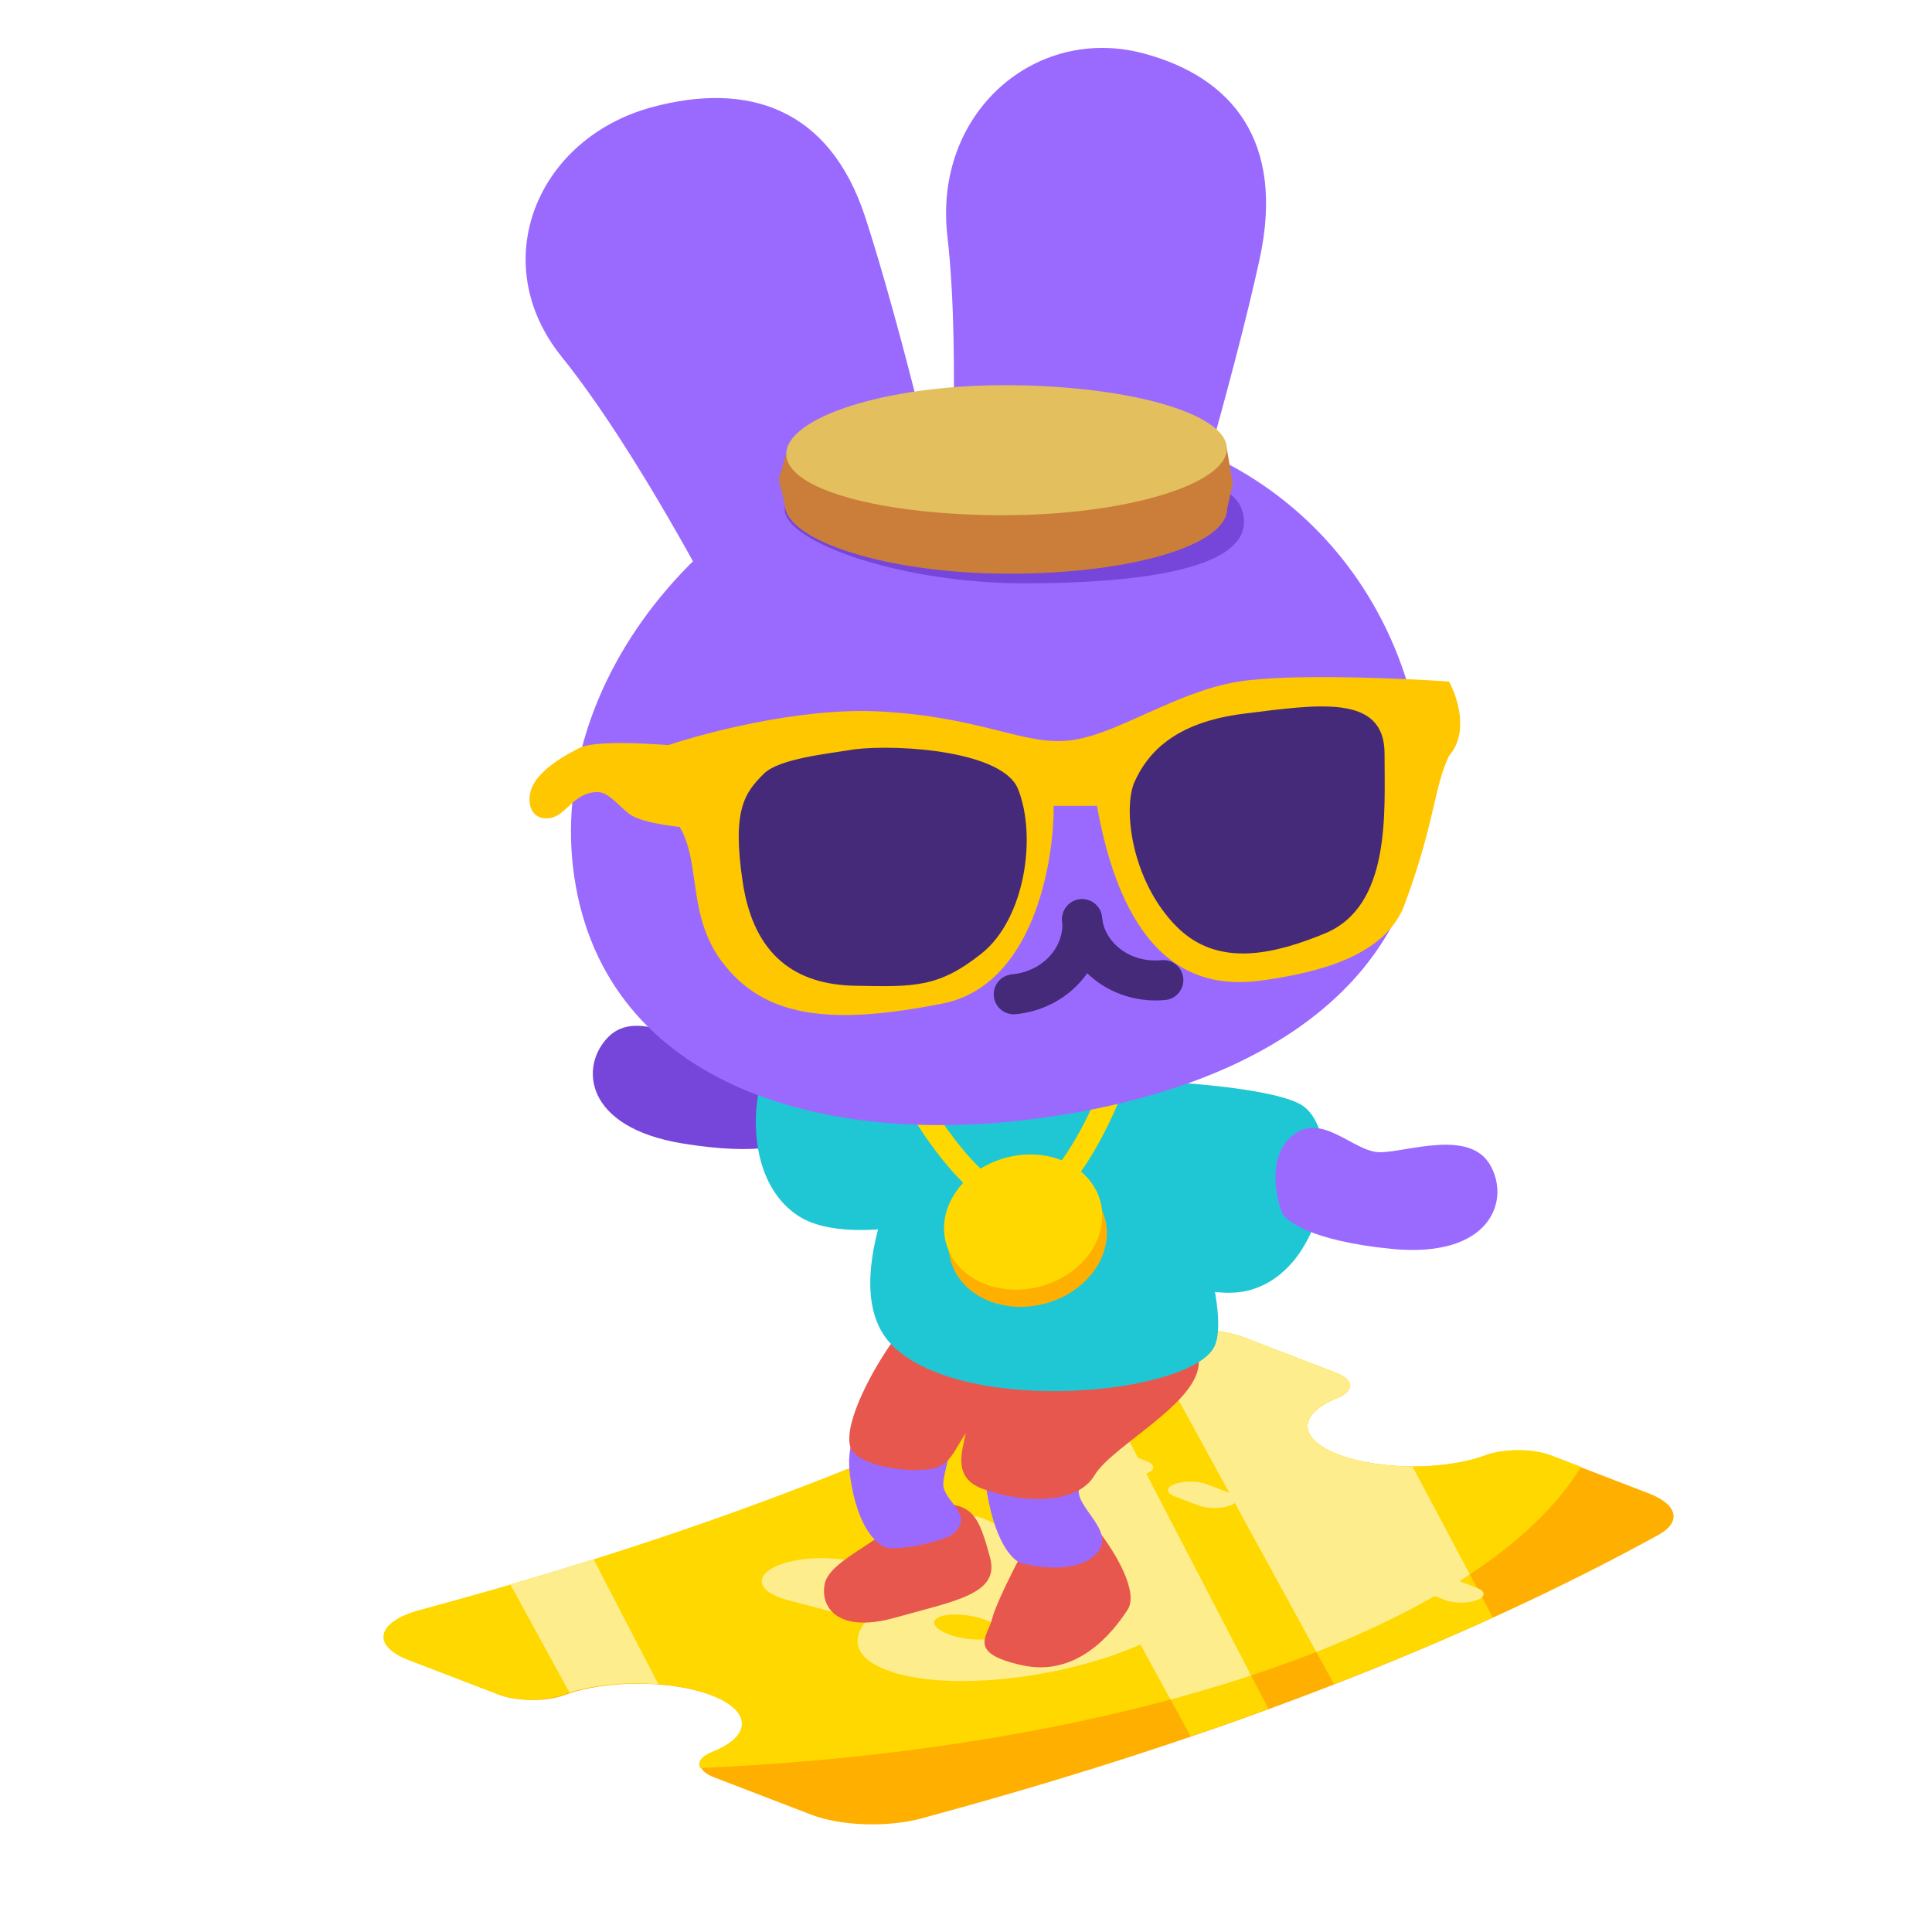
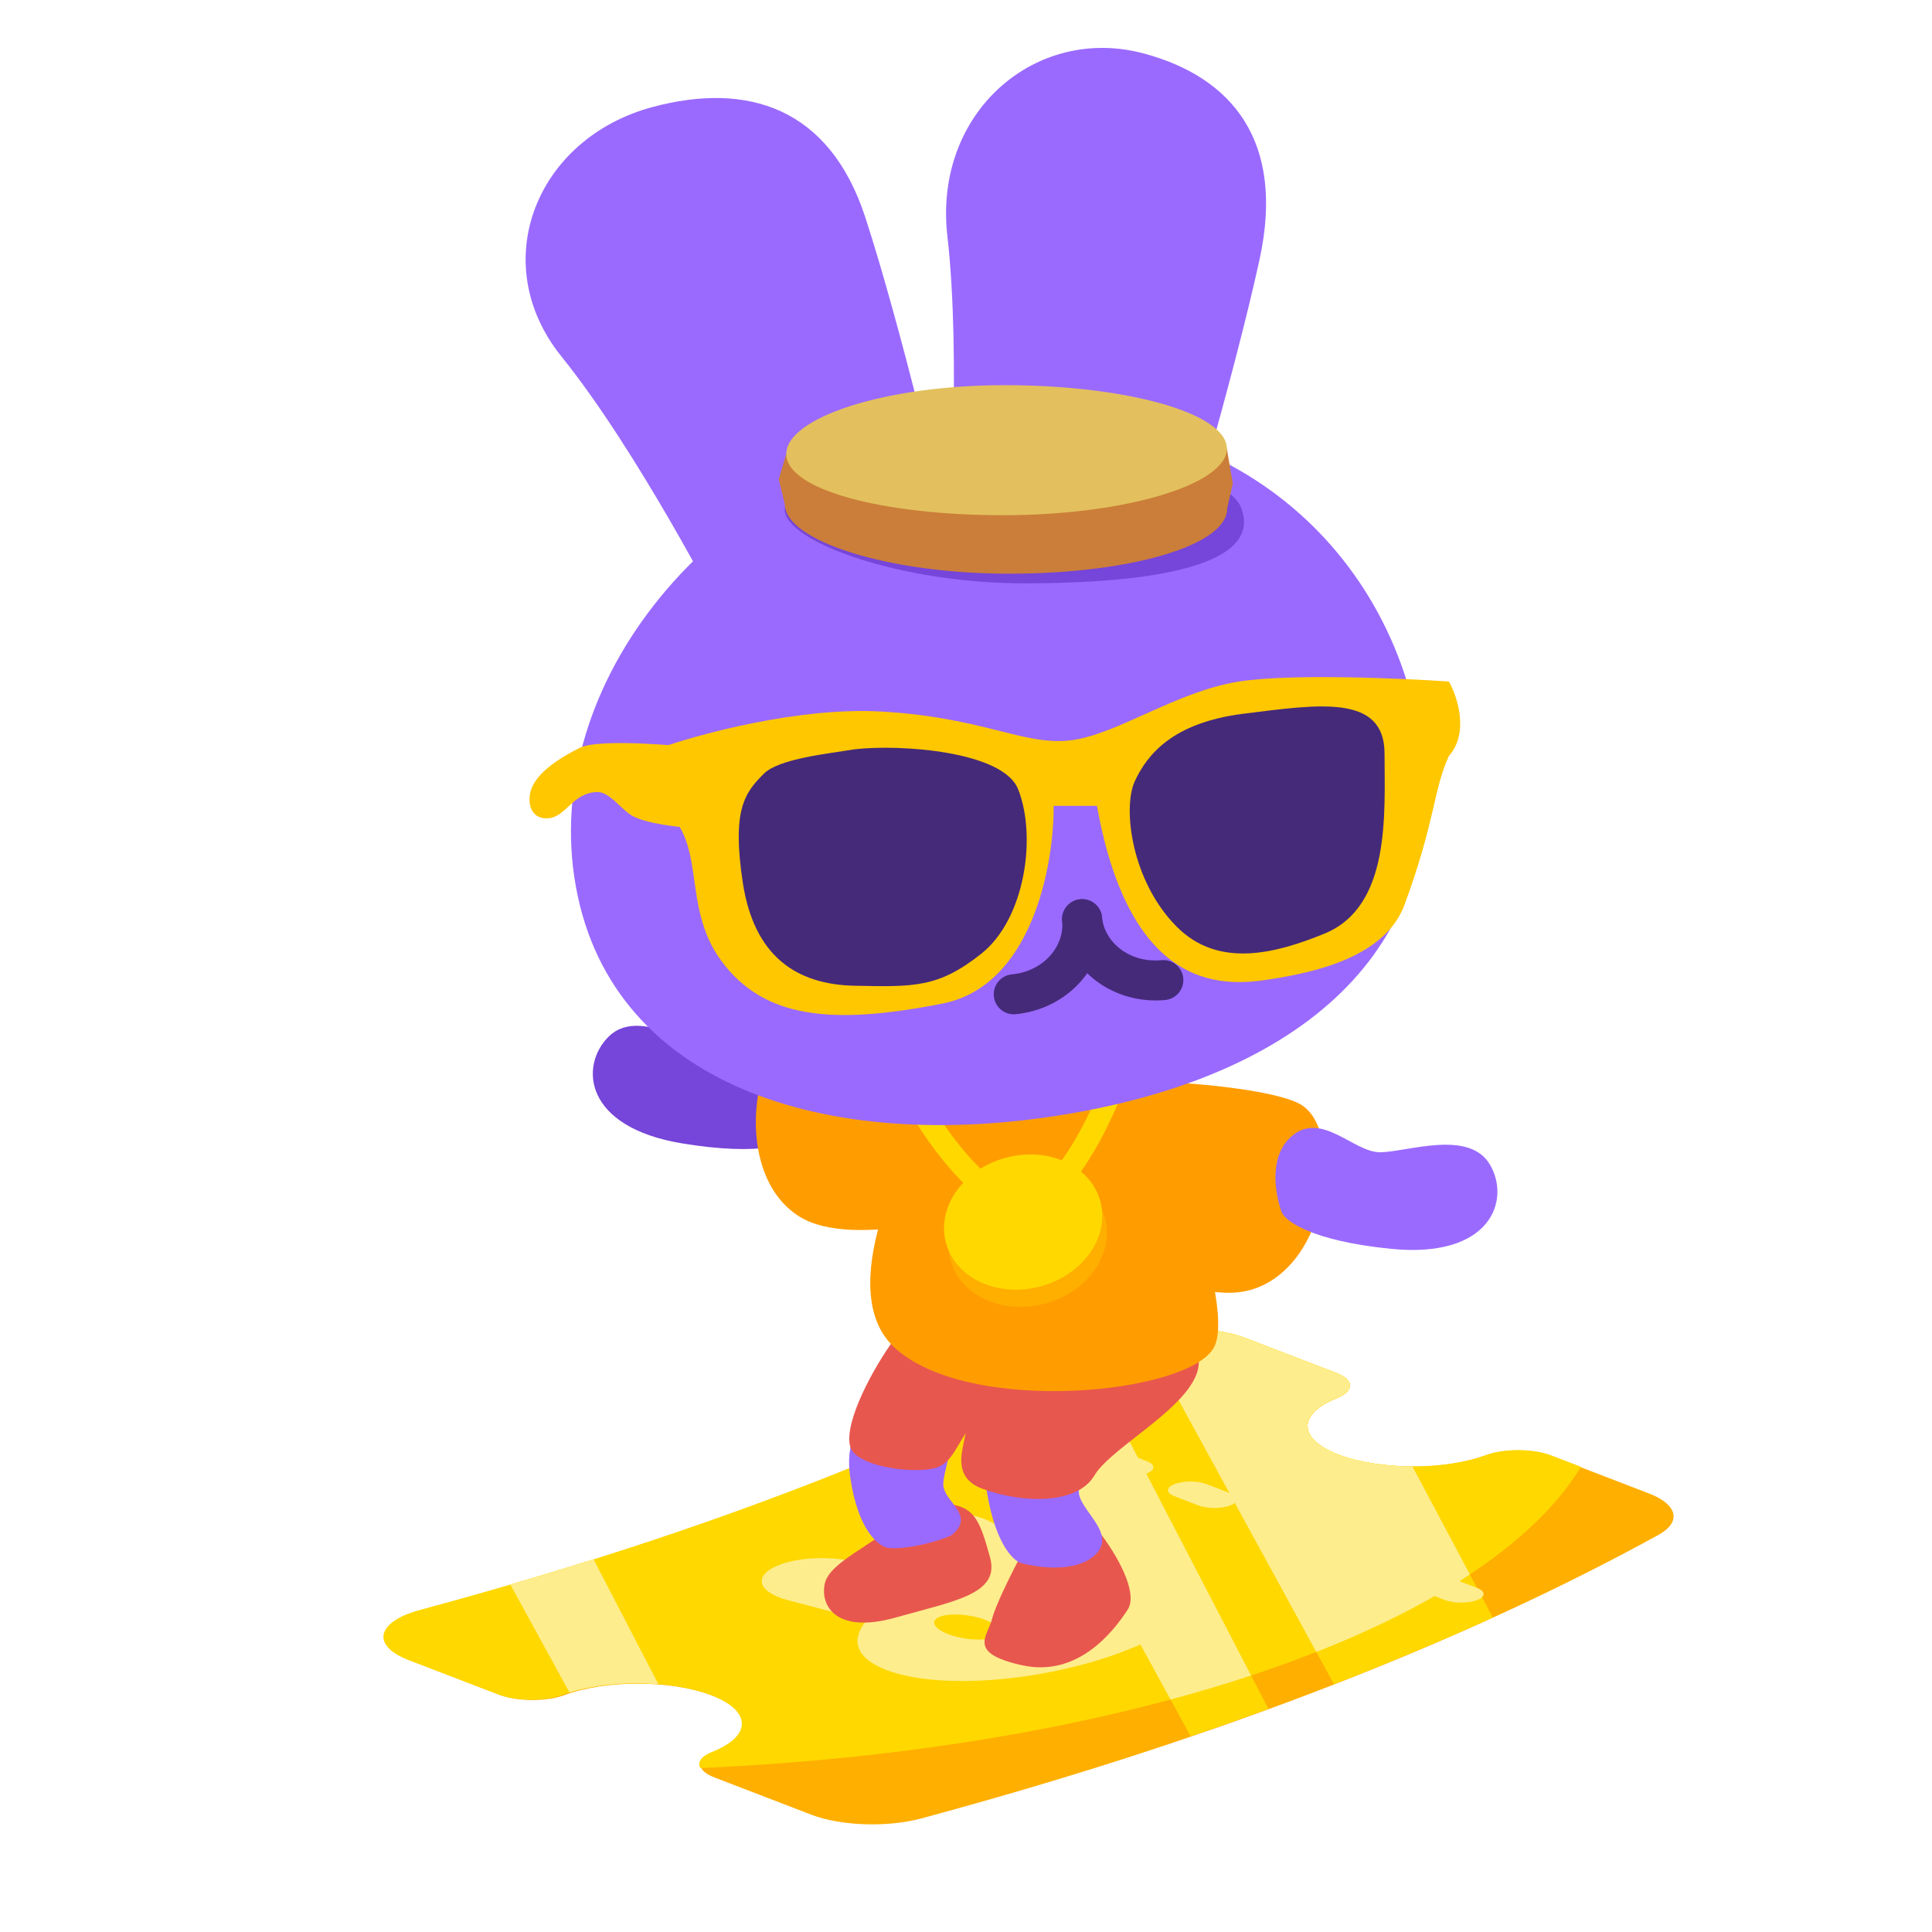
<svg xmlns="http://www.w3.org/2000/svg" width="191" height="191" fill="none" viewBox="0 0 191 191">
  <path fill="#FFAF00" d="M70.593 175.705C68.82 175.023 68.794 173.92 70.536 173.226C74.465 171.661 74.421 169.166 70.406 167.621C66.39 166.076 59.906 166.06 55.838 167.571C54.034 168.241 51.167 168.232 49.395 167.549L40.564 164.152C36.875 162.733 37.384 160.379 41.631 159.214L43.765 158.628C69.69 151.515 92.269 142.752 110.528 132.715C113.467 131.1 119.485 130.897 123.109 132.291L132.097 135.749C133.867 136.43 133.895 137.531 132.159 138.225C128.246 139.79 128.294 142.281 132.305 143.824C136.315 145.367 142.789 145.385 146.857 143.88C148.662 143.212 151.524 143.222 153.294 143.904L163.011 147.642C165.87 148.742 166.264 150.472 163.945 151.747C144.626 162.366 120.737 171.638 93.307 179.164L91.175 179.749C87.782 180.68 83.139 180.531 80.193 179.398L70.593 175.705Z" />
  <path fill="#FFD800" fill-rule="evenodd" d="M69.236 174.794C68.913 174.234 69.306 173.625 70.42 173.183C74.356 171.619 74.313 169.126 70.289 167.582C66.265 166.038 59.767 166.021 55.691 167.532C53.883 168.201 51.01 168.192 49.234 167.51L40.385 164.115C36.688 162.697 37.198 160.344 41.454 159.179L43.593 158.594C69.572 151.485 92.198 142.727 110.496 132.696C113.441 131.082 119.471 130.879 123.103 132.273L132.109 135.728C133.883 136.409 133.911 137.509 132.172 138.203C128.25 139.767 128.299 142.256 132.318 143.798C136.336 145.34 142.823 145.359 146.901 143.854C148.709 143.187 151.577 143.198 153.351 143.878L156.299 145.009C146.719 160.812 112.027 172.916 69.236 174.794Z" clip-rule="evenodd" />
  <path fill="#FFD800" fill-rule="evenodd" d="M139.632 144.969L147.581 159.912C142.57 162.187 137.331 164.385 131.875 166.501L112.908 131.819C116.05 131.072 120.294 131.195 123.103 132.273L132.109 135.728C133.884 136.409 133.911 137.509 132.172 138.203C128.25 139.767 128.299 142.256 132.318 143.798C134.339 144.574 136.984 144.964 139.632 144.969ZM99.474 138.335C102.205 137.03 104.858 135.699 107.43 134.344L125.397 168.938C122.875 169.858 120.311 170.761 117.706 171.646L99.474 138.335ZM50.459 156.654C53.242 155.843 55.983 155.012 58.682 154.162L65.089 166.498C62.063 166.253 58.808 166.528 56.298 167.323L50.459 156.654Z" clip-rule="evenodd" />
  <path fill="#FEED8D" fill-rule="evenodd" d="M145.313 155.647L139.632 144.969C137.595 144.965 135.561 144.733 133.81 144.274C133.285 144.136 132.784 143.978 132.318 143.798C128.299 142.256 128.25 139.767 132.172 138.203C133.911 137.509 133.884 136.409 132.109 135.728L123.103 132.273H123.103C121.476 131.648 119.367 131.344 117.27 131.344C115.747 131.344 114.23 131.505 112.908 131.819L130.133 163.316C135.977 161.018 141.086 158.443 145.313 155.647ZM123.685 165.641L107.43 134.344C104.858 135.699 102.205 137.03 99.474 138.335L115.721 168.019C118.479 167.277 121.137 166.483 123.685 165.641ZM65.089 166.498L58.682 154.162C55.983 155.012 53.242 155.843 50.459 156.654L56.298 167.323C56.612 167.224 56.938 167.133 57.273 167.049C59.618 166.467 62.441 166.283 65.089 166.498Z" clip-rule="evenodd" />
  <path fill="#FEED8D" fill-rule="evenodd" d="M103.142 140.53L105.109 141.284C105.978 141.618 105.978 142.158 105.109 142.492C104.24 142.825 102.831 142.825 101.962 142.492L99.995 141.737C99.126 141.404 99.126 140.863 99.995 140.53C100.864 140.196 102.273 140.196 103.142 140.53Z" clip-rule="evenodd" />
  <path fill="#FEED8D" fill-rule="evenodd" d="M111.403 143.699L113.37 144.454C114.239 144.787 114.239 145.328 113.37 145.661C112.501 145.995 111.092 145.995 110.223 145.661L108.256 144.907C107.387 144.573 107.387 144.033 108.256 143.699C109.125 143.366 110.534 143.366 111.403 143.699Z" clip-rule="evenodd" />
  <path fill="#FEED8D" fill-rule="evenodd" d="M121.63 148.831C120.761 149.164 119.352 149.164 118.483 148.831L116.123 147.925C115.254 147.592 115.254 147.051 116.123 146.718C116.992 146.384 118.401 146.384 119.27 146.718L121.63 147.623C122.499 147.957 122.499 148.497 121.63 148.831Z" clip-rule="evenodd" />
  <path fill="#FEED8D" fill-rule="evenodd" d="M129.891 152C129.022 152.334 127.613 152.334 126.744 152L124.384 151.095C123.515 150.761 123.515 150.221 124.384 149.887C125.253 149.554 126.662 149.554 127.531 149.887L129.891 150.793C130.76 151.126 130.76 151.667 129.891 152Z" clip-rule="evenodd" />
  <path fill="#FEED8D" fill-rule="evenodd" d="M135.792 153.057L137.759 153.812C138.628 154.145 138.628 154.686 137.759 155.019C136.89 155.352 135.481 155.352 134.612 155.019L132.645 154.264C131.776 153.931 131.776 153.39 132.645 153.057C133.514 152.724 134.923 152.724 135.792 153.057Z" clip-rule="evenodd" />
  <path fill="#FEED8D" fill-rule="evenodd" d="M144.052 156.226L146.019 156.981C146.888 157.315 146.888 157.855 146.019 158.189C145.15 158.522 143.741 158.522 142.872 158.189L140.905 157.434C140.036 157.101 140.036 156.56 140.905 156.226C141.774 155.893 143.183 155.893 144.052 156.226Z" clip-rule="evenodd" />
  <path fill="#FEED8D" fill-rule="evenodd" d="M88.906 153.377C86.588 152.487 86.588 151.045 88.906 150.156C91.532 149.148 95.899 149.303 97.999 150.479L103.287 153.439C107.902 152.871 112.8 152.947 116.045 154.192C118.963 155.311 119.405 156.961 118.416 158.533C117.416 160.123 114.887 161.797 111.168 163.224C107.45 164.651 103.085 165.622 98.941 166.005C94.844 166.385 90.545 166.215 87.627 165.095C84.401 163.857 84.188 161.992 85.639 160.232L77.89 158.194C74.826 157.389 74.422 155.713 77.049 154.705C79.367 153.816 83.125 153.816 85.443 154.705L90.812 156.765C91.344 156.526 91.908 156.292 92.504 156.063C93.08 155.842 93.669 155.633 94.27 155.435L88.906 153.377Z" clip-rule="evenodd" />
  <path fill="#FFD800" d="M97.425 160.149C98.9 160.715 99.273 161.489 98.26 161.877C97.246 162.266 95.229 162.123 93.755 161.557C92.281 160.992 91.907 160.218 92.921 159.829C93.934 159.44 95.951 159.583 97.425 160.149Z" />
  <path fill="#FFD800" d="M107.102 156.436C108.576 157.002 108.95 157.776 107.936 158.165C106.923 158.553 104.906 158.41 103.432 157.844C101.957 157.279 101.584 156.505 102.597 156.116C103.611 155.727 105.628 155.87 107.102 156.436Z" />
  <path fill="#E8574E" d="M111.477 159.142C112.619 157.386 110.197 153.434 108.843 151.678L101.05 153.544C100.208 155.117 98.437 158.615 98.086 160.02C97.647 161.776 95.561 163.423 101.05 164.63C106.538 165.838 110.05 161.337 111.477 159.142Z" />
  <path fill="#E8574E" d="M81.526 156.617C81.965 154.422 86.136 152.885 89.868 149.702C90.417 149.263 91.998 148.451 93.93 148.714C96.345 149.043 96.894 150.361 97.881 153.983C98.869 157.605 94.369 158.264 88.551 159.91C82.734 161.557 81.087 158.813 81.526 156.617Z" />
  <path fill="#9A6AFF" d="M93.254 146.73C93.254 148.496 96.579 149.801 94.04 151.788C92.09 152.666 88.771 153.266 87.673 152.995C86.812 152.782 84.81 151.292 84.048 145.994C83.096 139.372 88.704 138.048 92.09 139.446C95.476 140.844 93.254 144.964 93.254 146.73Z" />
  <path fill="#9A6AFF" d="M106.645 147.427C106.645 149.351 110.666 151.676 108.127 153.84C106.265 155.427 102.839 155.026 100.976 154.536C100.115 154.304 98.202 152.397 97.44 146.626C96.487 139.411 102.096 137.968 105.482 139.491C108.868 141.014 106.645 145.503 106.645 147.427Z" />
  <path fill="#E8574E" d="M84.051 143.006C83.392 140.591 86.429 135.066 88.441 132.359C98.284 131.81 118.518 128.188 118.518 134.664C118.518 138.739 109.956 142.896 108.2 145.86C106.443 148.824 100.955 148.604 97.113 147.177C94.04 146.036 95.21 143.262 95.466 141.689C94.275 143.543 93.846 144.887 92.174 145.201C89.687 145.669 84.564 144.888 84.051 143.006Z" />
-   <path fill="#1FC7D4" d="M88.332 133.127C82.536 127.595 89.063 114.064 93.052 107.99C96.967 107.149 105.675 105.466 109.187 105.466C113.578 105.466 122.36 128.407 120.054 133.127C117.749 137.847 95.576 140.042 88.332 133.127Z" />
-   <path fill="#1FC7D4" d="M123.747 127.491C117.509 129.397 105.447 122.136 100.195 118.267C99.987 115.794 99.705 110.343 100.247 108.32C100.924 105.792 124.439 106.672 128.643 109.221C132.846 111.77 131.545 125.109 123.747 127.491Z" />
+   <path fill="#ff9d00" d="M88.332 133.127C82.536 127.595 89.063 114.064 93.052 107.99C96.967 107.149 105.675 105.466 109.187 105.466C113.578 105.466 122.36 128.407 120.054 133.127C117.749 137.847 95.576 140.042 88.332 133.127Z" />
+   <path fill="#ff9d00" d="M123.747 127.491C117.509 129.397 105.447 122.136 100.195 118.267C99.987 115.794 99.705 110.343 100.247 108.32C100.924 105.792 124.439 106.672 128.643 109.221C132.846 111.77 131.545 125.109 123.747 127.491Z" />
  <path fill="#9A6AFF" d="M136.421 113.912C133.787 113.912 130.603 109.741 127.64 112.376C125.467 114.307 126.017 117.861 126.687 119.793C127.004 120.687 129.615 122.672 137.519 123.462C147.398 124.45 149.374 118.632 147.288 115.12C145.202 111.607 139.055 113.912 136.421 113.912Z" />
  <path fill="#7645D9" d="M71.006 104.103C73.551 104.785 77.705 101.58 79.886 104.892C81.485 107.32 80.034 110.611 78.886 112.304C78.348 113.085 75.313 114.326 67.474 113.044C57.676 111.441 57.273 105.31 60.197 102.457C63.121 99.604 68.462 103.422 71.006 104.103Z" />
-   <path fill="#1FC7D4" d="M79 120.253C84.379 123.656 97.534 119.823 103.44 117.482C104.258 115.183 105.894 110.07 105.894 108.007C105.894 105.429 83.589 100.273 79 101.627C74.411 102.98 72.276 115.999 79 120.253Z" />
+   <path fill="#ff9d00" d="M79 120.253C84.379 123.656 97.534 119.823 103.44 117.482C104.258 115.183 105.894 110.07 105.894 108.007C105.894 105.429 83.589 100.273 79 101.627C74.411 102.98 72.276 115.999 79 120.253Z" />
  <path stroke="#FFD800" stroke-width="2.195" d="M90.62 108.931C92.742 112.7 97.952 119.952 101.816 118.81C105.68 117.669 109.28 109.7 110.597 105.858" />
  <ellipse cx="101.604" cy="122.513" fill="#FFAF00" rx="7.903" ry="6.586" transform="rotate(-15 101.604 122.513)" />
  <ellipse cx="101.15" cy="120.816" fill="#FFD800" rx="7.903" ry="6.586" transform="rotate(-15 101.15 120.816)" />
  <path fill="#9A6AFF" d="M55.511 35.25C48.011 25.932 53.063 13.647 64.515 10.579C73.846 8.079 81.992 10.582 85.546 21.489C89.1 32.396 93.403 50.813 93.403 50.813C95.008 56.804 90.995 63.085 84.438 64.842C79.279 66.224 73.895 64.404 71.116 60.337C71.116 60.337 63.012 44.568 55.511 35.25Z" />
  <path fill="#9A6AFF" d="M93.659 23.337C92.259 11.128 102.382 2.421 113.073 5.285C121.784 7.619 127.071 13.931 124.524 25.639C121.977 37.346 116.315 56.273 116.315 56.273C114.638 62.532 108.317 66.276 102.196 64.636C97.379 63.346 93.966 59.022 93.751 53.939C93.751 53.939 95.059 35.546 93.659 23.337Z" />
  <path fill="#9A6AFF" d="M140.235 72.049C143.887 92.143 130.533 105.597 106.611 109.946C82.689 114.294 60.591 107.777 56.938 87.683C53.285 67.589 70.374 46.546 94.296 42.197C118.217 37.849 136.582 51.956 140.235 72.049Z" />
  <path fill="#452A7A" fill-rule="evenodd" d="M106.79 88.902C107.878 88.799 108.844 89.597 108.947 90.685C109.419 95.658 105.399 99.792 100.407 100.266C99.32 100.369 98.354 99.571 98.251 98.483C98.147 97.395 98.946 96.43 100.034 96.326C103.211 96.025 105.24 93.511 105.007 91.059C104.904 89.971 105.702 89.005 106.79 88.902Z" clip-rule="evenodd" />
  <path fill="#452A7A" fill-rule="evenodd" d="M106.79 88.902C107.878 88.798 108.844 89.597 108.947 90.684C109.18 93.137 111.646 95.224 114.823 94.922C115.911 94.819 116.877 95.617 116.98 96.705C117.083 97.793 116.285 98.759 115.197 98.862C110.206 99.336 105.479 96.032 105.007 91.058C104.904 89.971 105.702 89.005 106.79 88.902Z" clip-rule="evenodd" />
  <path fill="#452A7A" d="M93.969 83.327C96.069 88.573 94.525 91.499 91.639 92.654C88.753 93.809 85.617 92.756 83.517 87.51C81.418 82.264 82.961 79.338 85.847 78.183C88.734 77.028 91.87 78.081 93.969 83.327Z" />
  <path fill="#452A7A" d="M124.368 78.058C125.595 83.573 123.6 86.213 120.566 86.888C117.531 87.563 114.606 86.019 113.378 80.503C112.151 74.987 114.146 72.348 117.18 71.672C120.215 70.997 123.14 72.542 124.368 78.058Z" />
  <path fill="#7645D9" d="M122.724 50.253C124.827 55.946 113.882 57.655 101.392 57.67C88.903 57.685 77.584 53.526 77.58 50.364C77.577 47.203 87.883 45.026 100.373 45.011C112.863 44.996 121.556 47.091 122.724 50.253Z" />
  <path fill="#CB7E39" d="M121.317 50.298C121.321 53.848 112.019 56.702 99.838 56.717C87.657 56.731 77.599 53.419 77.595 49.869C77.591 46.319 87.642 43.875 99.823 43.861C112.004 43.846 121.313 46.748 121.317 50.298Z" />
  <path fill="#CB7E39" d="M121.287 44.352L77.731 44.885L76.987 47.386L77.594 49.869L121.316 50.298L121.876 47.779L121.287 44.352Z" />
  <path fill="#E3C05D" d="M121.288 44.351C121.292 47.901 111.225 50.92 99.281 50.934C87.336 50.949 77.735 48.435 77.731 44.885C77.727 41.335 87.321 38.093 99.265 38.079C111.21 38.065 121.283 40.801 121.288 44.351Z" />
  <path fill="#FFC700" d="M87.043 70.34C78.964 69.901 69.114 72.572 65.199 73.963C64.321 75.719 64.833 78.5 65.199 79.67C70.139 82.963 67.175 89.44 71.346 95.038C75.517 100.636 82.103 101.404 93.19 99.209C102.059 97.453 104.203 85.451 104.167 79.67H108.448C111.85 98.66 121.51 97.453 125.681 96.794C129.852 96.136 136.929 94.661 138.853 89.44C141.927 81.097 141.707 78.024 143.244 74.731C145.264 72.448 144.085 68.877 143.244 67.376C138.414 67.047 127.503 66.586 122.498 67.376C116.241 68.364 110.423 72.645 105.813 73.194C101.203 73.743 97.142 70.889 87.043 70.34Z" />
  <path fill="#FFC700" d="M57.276 73.945C59.257 72.942 67.789 73.808 67.789 73.808L67.77 81.807C67.77 81.807 63.732 81.498 62.314 80.533C61.244 79.805 60.188 78.266 59.033 78.301C56.579 78.376 55.995 80.747 54.214 80.895C52.432 81.042 52.073 79.285 52.522 78.02C53.113 76.352 55.295 74.948 57.276 73.945Z" />
  <path fill="#452A7A" d="M136.878 74.511C136.878 68.584 130.356 69.632 122.937 70.56C115.912 71.438 113.387 74.621 112.18 77.255C110.972 79.89 111.85 87.135 116.351 91.635C120.476 95.76 126.12 94.269 130.95 92.294C137.53 89.602 136.878 80.369 136.878 74.511Z" />
  <path fill="#452A7A" d="M100.654 78.024C99.161 74.248 88.946 73.56 84.519 74.072C81.884 74.511 77.01 74.994 75.517 76.487C73.651 78.353 72.334 80 73.432 87.244C74.533 94.509 78.701 97.343 84.519 97.453C90.336 97.562 92.751 97.675 97.032 94.269C101.313 90.864 102.52 82.744 100.654 78.024Z" />
</svg>
